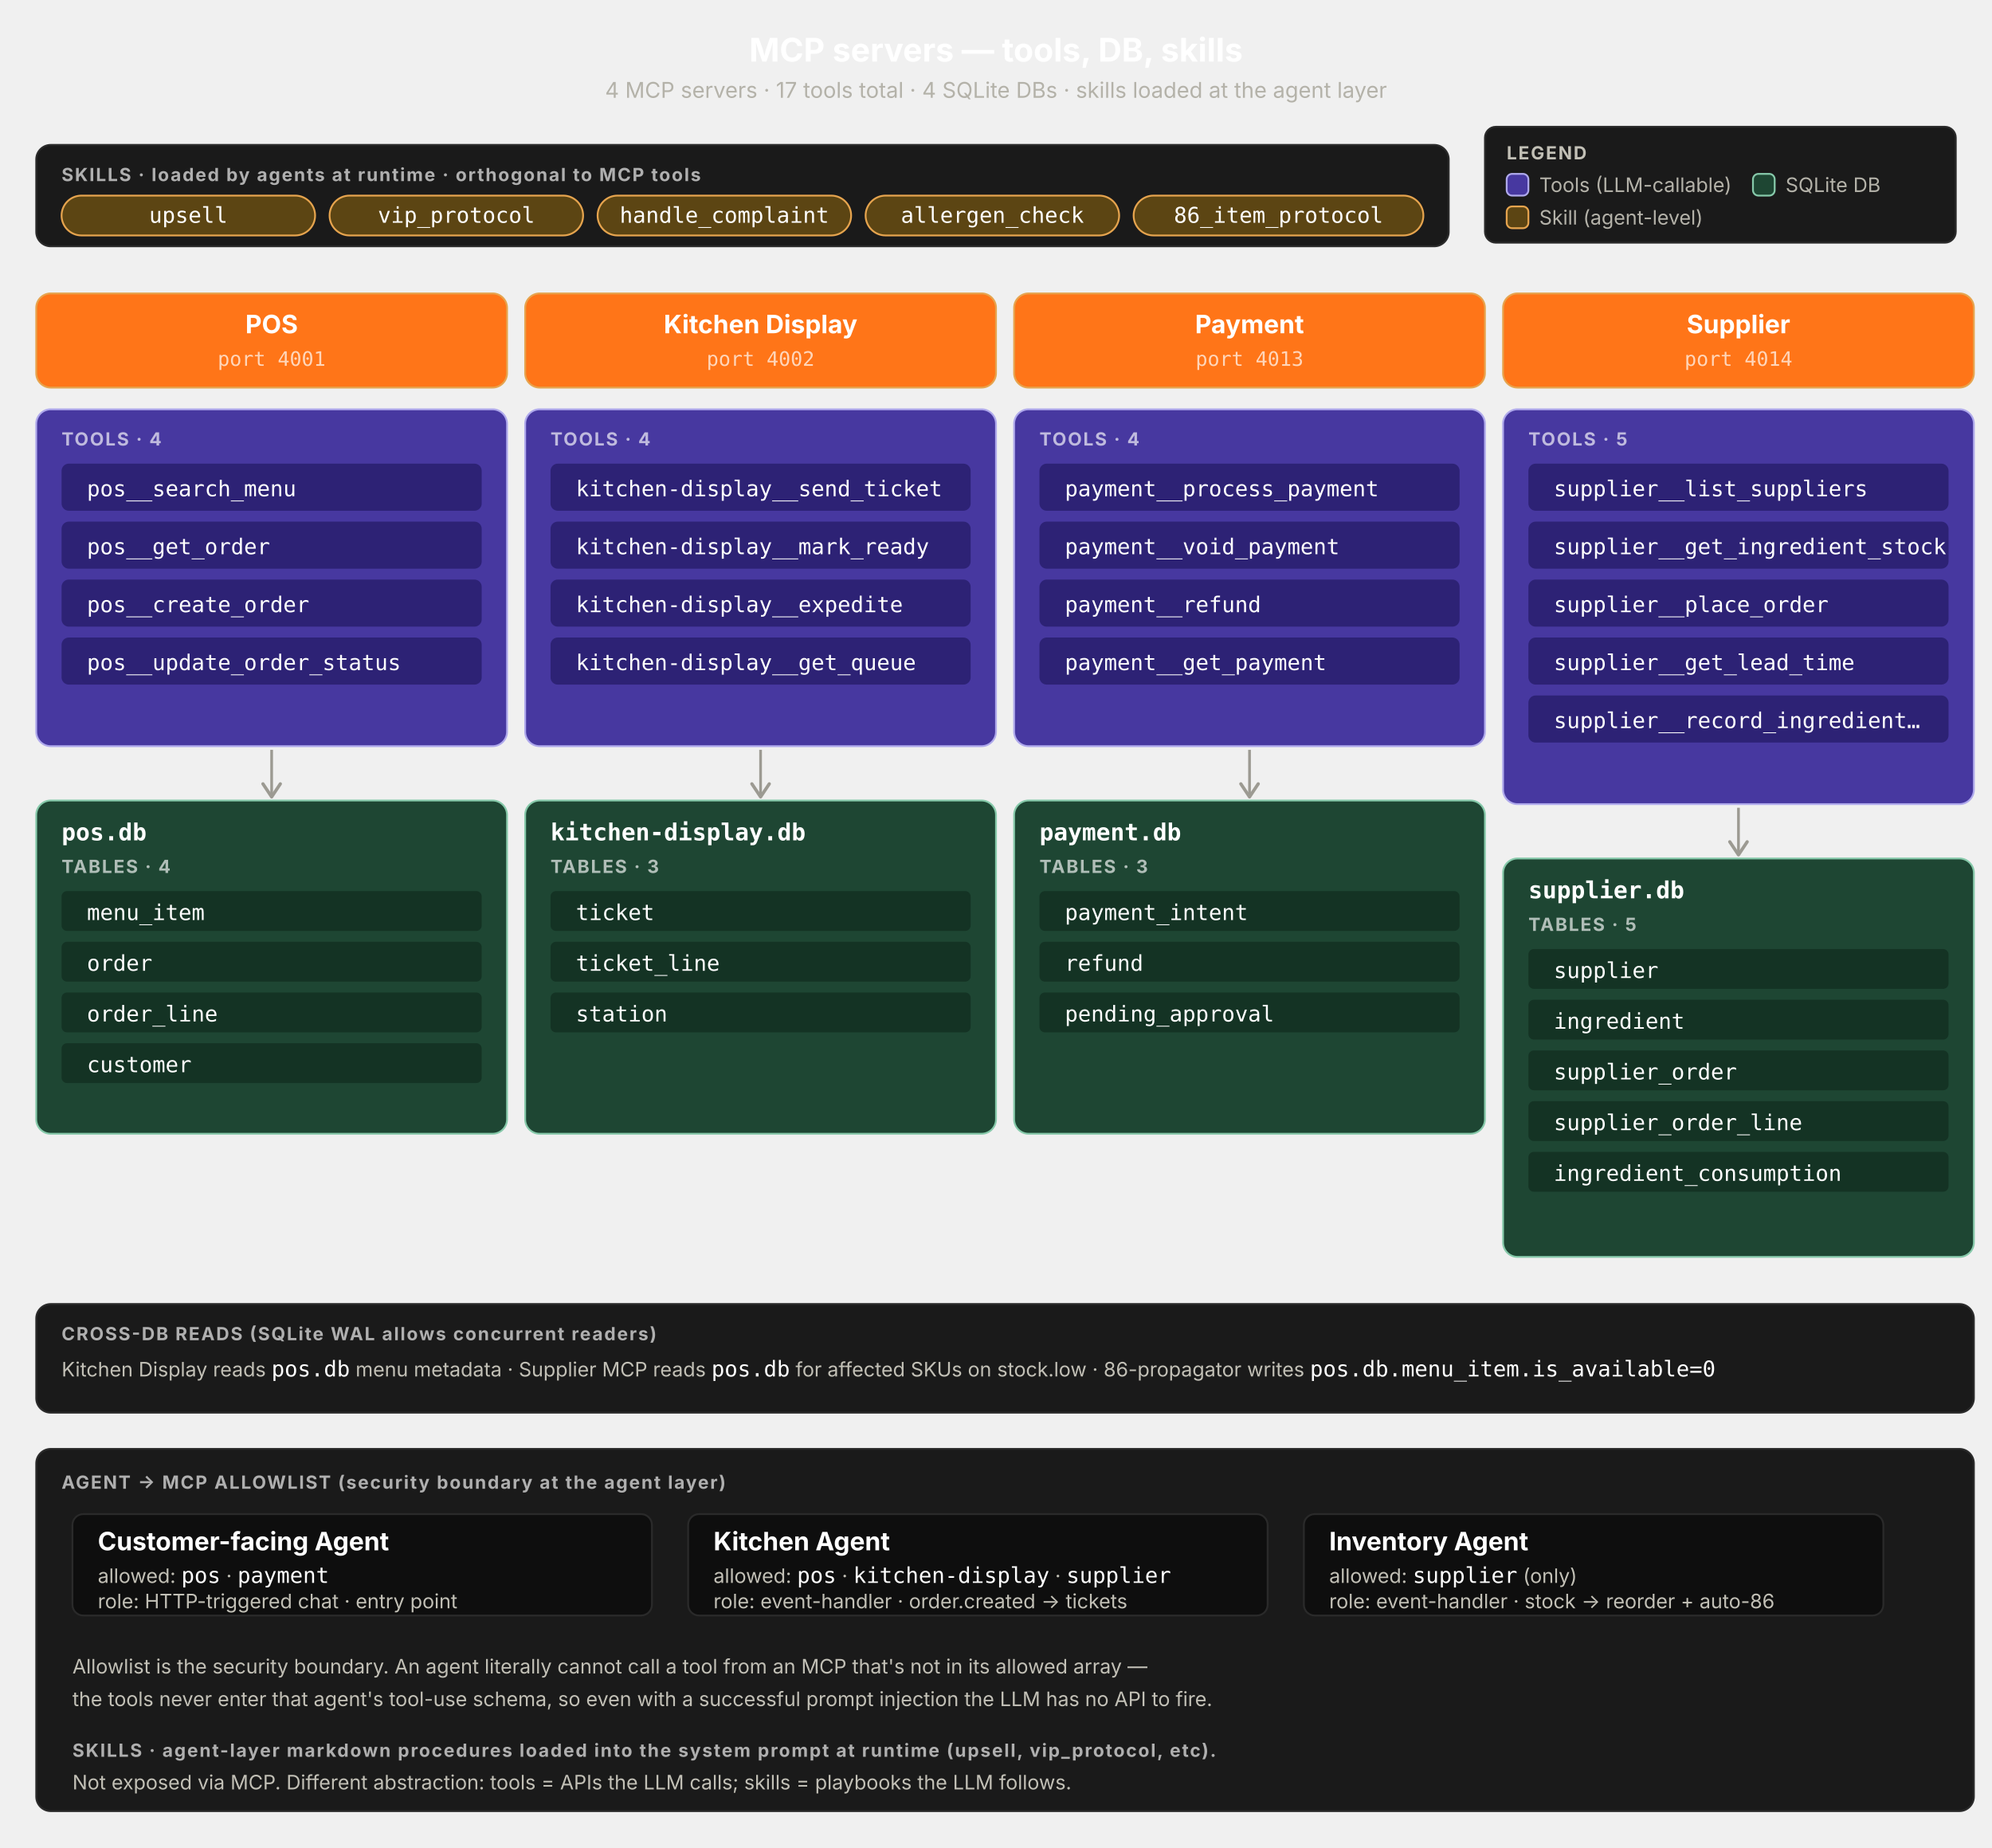
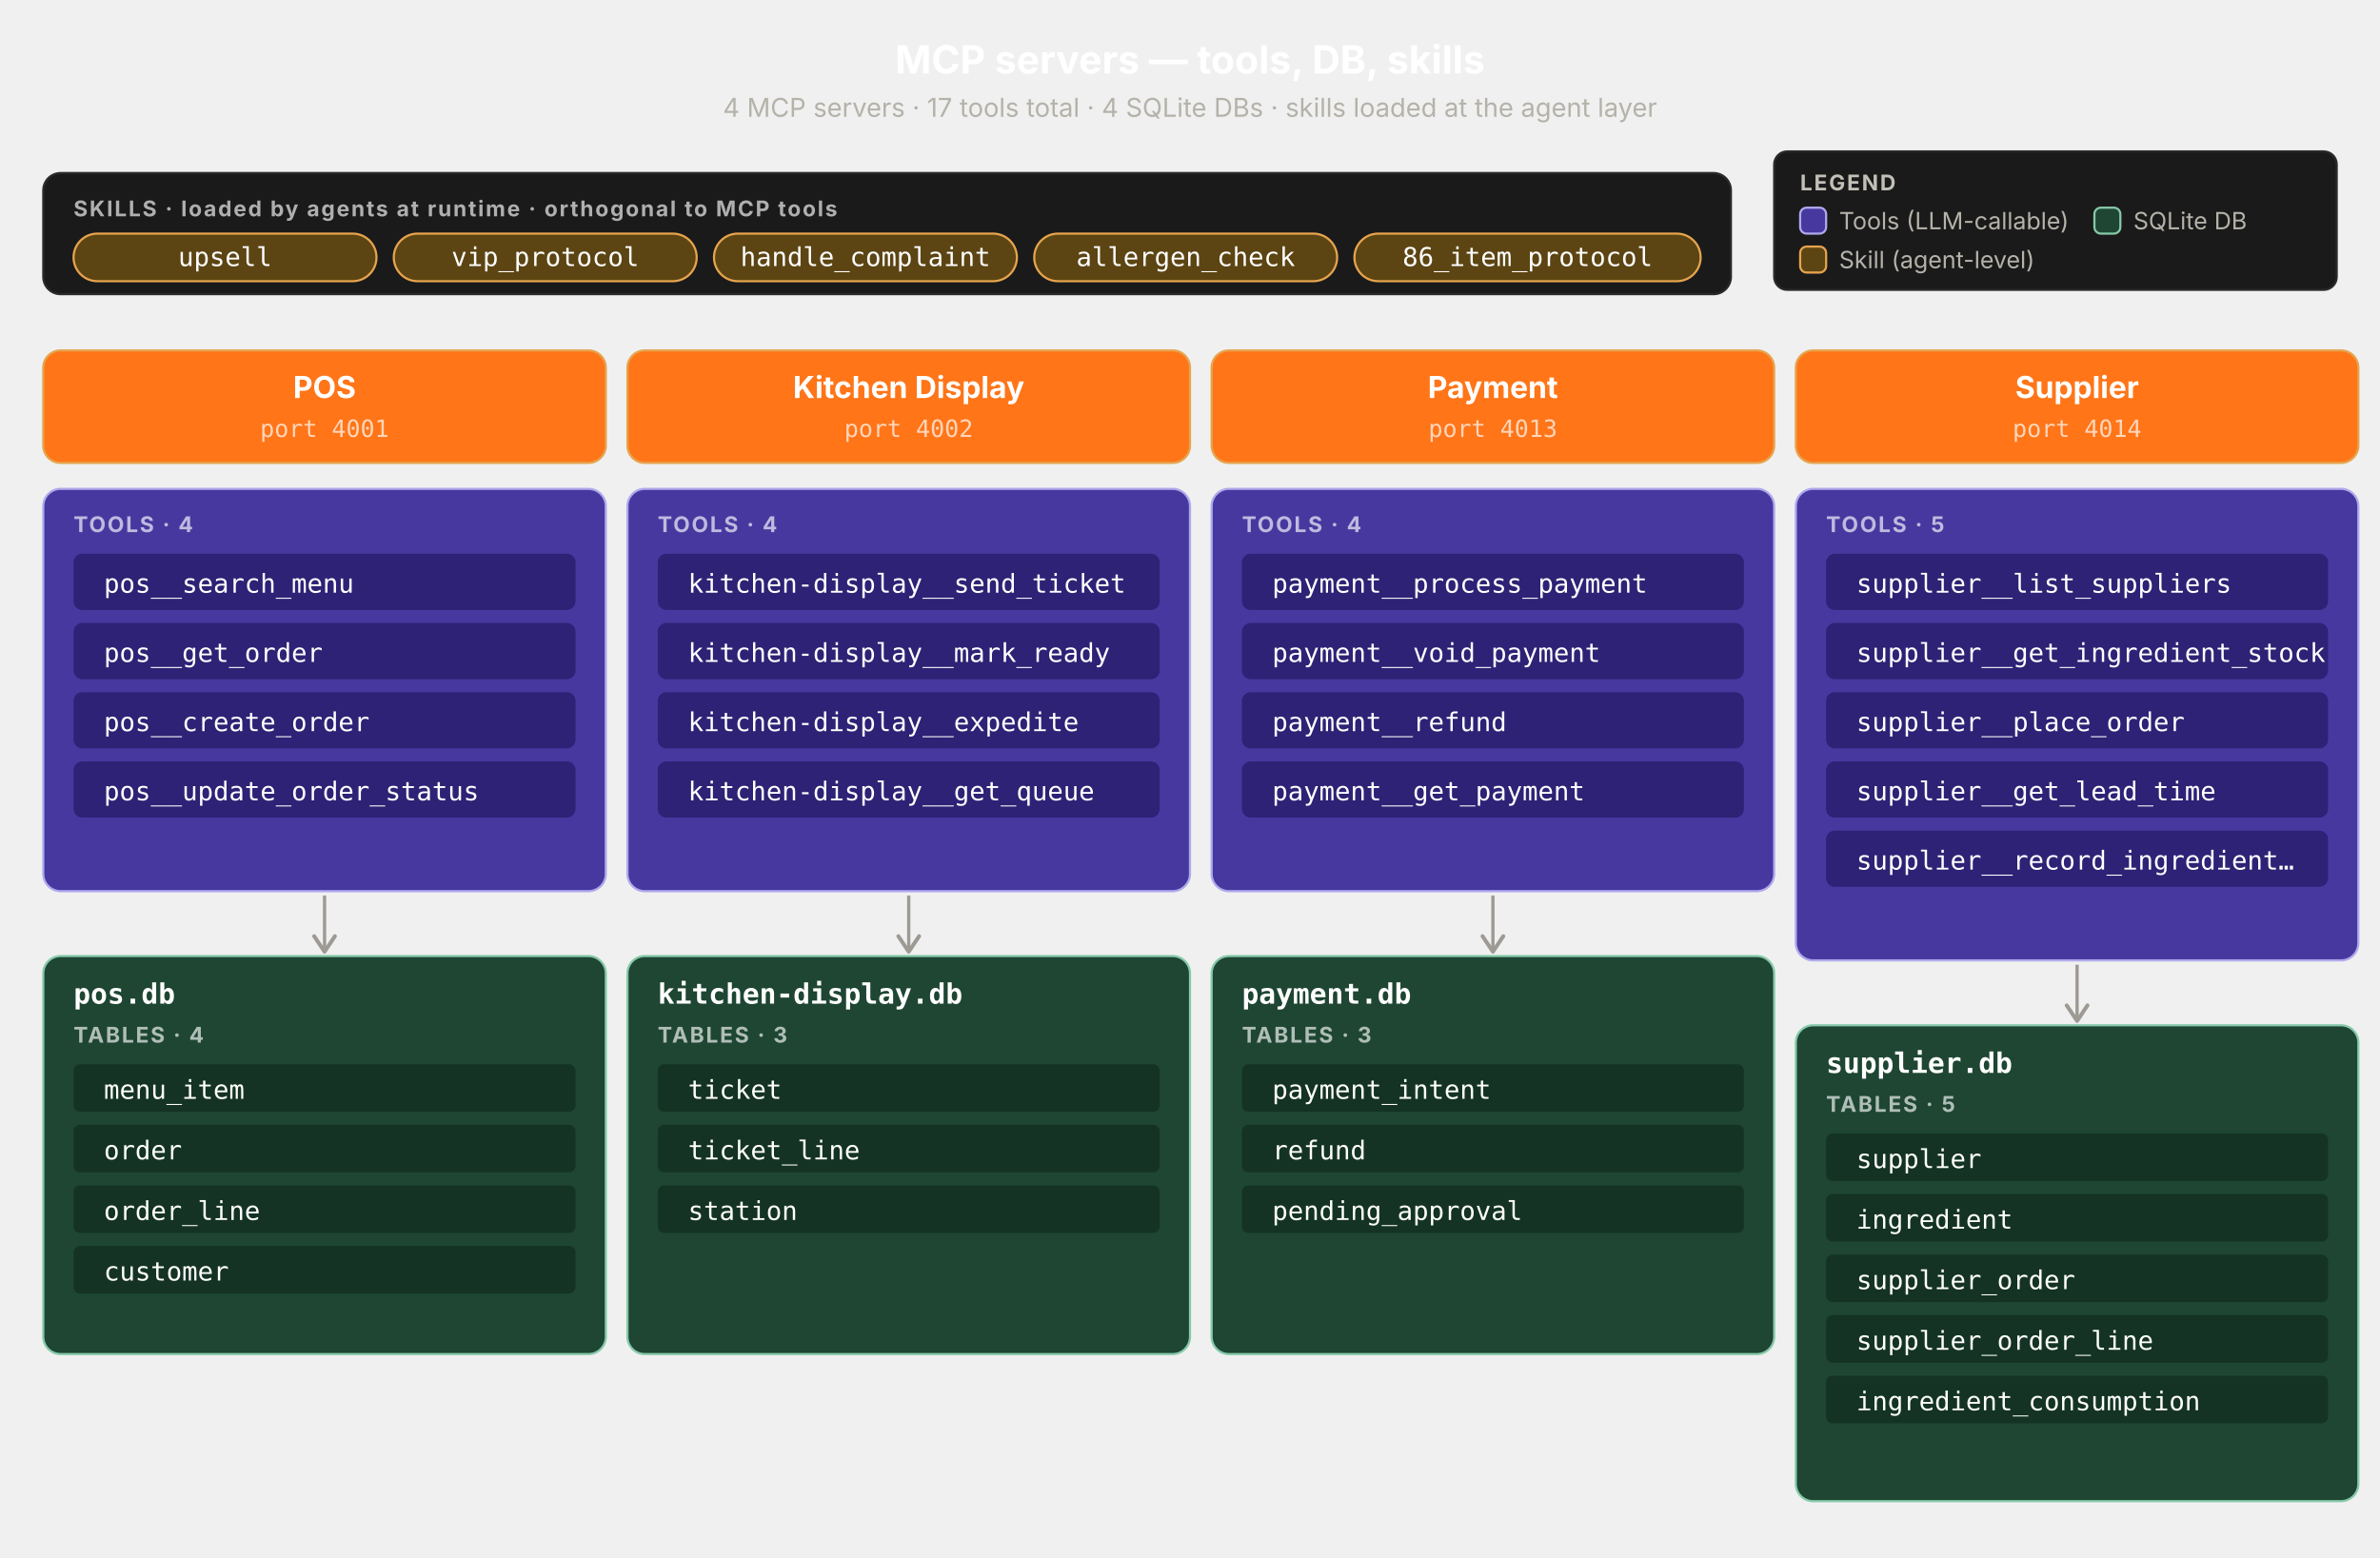
- <svg xmlns="http://www.w3.org/2000/svg" width="100%" viewBox="0 0 1100 1020" font-family="-apple-system, system-ui, sans-serif">
+ <svg xmlns="http://www.w3.org/2000/svg" width="100%" viewBox="0 0 1100 720" font-family="-apple-system, system-ui, sans-serif">
  <defs>
    <marker id="arr2" viewBox="0 0 10 10" refX="8" refY="5" markerWidth="8" markerHeight="8" orient="auto-start-reverse">
      <path d="M2 1L8 5L2 9" fill="none" stroke="#9c9a92" stroke-width="1.5" stroke-linecap="round" stroke-linejoin="round" />
    </marker>
    <style>
      .title    { font-size: 18px; font-weight: 700; fill: #fff; }
      .subtitle { font-size: 12px; fill: #b4b2a9; }
      .colT     { font-size: 14px; font-weight: 700; fill: #fff; }
      .colS     { font-size: 11px; fill: rgba(255,255,255,0.7); font-family: ui-monospace, SFMono-Regular, monospace; }
      .sectT    { font-size: 10px; font-weight: 700; fill: rgba(255,255,255,0.65); letter-spacing: 0.08em; }
      .item     { font-size: 12px; fill: #fff; font-family: ui-monospace, SFMono-Regular, monospace; }
      .dbName   { font-size: 13px; font-weight: 700; fill: #fff; font-family: ui-monospace, SFMono-Regular, monospace; }
      .legendT  { font-size: 10px; font-weight: 700; fill: #c2c0b6; letter-spacing: 0.08em; }
      .legendL  { font-size: 11px; fill: #b4b2a9; }
      .note     { font-size: 11px; fill: #c2c0b6; }
    </style>
  </defs>
  <text x="550" y="34" text-anchor="middle" class="title">MCP servers — tools, DB, skills</text>
  <text x="550" y="54" text-anchor="middle" class="subtitle">4 MCP servers · 17 tools total · 4 SQLite DBs · skills loaded at the agent layer</text>
  <g transform="translate(820, 70)">
    <rect x="0" y="0" width="260" height="64" rx="6" fill="#1a1a1a" stroke="#2a2a2a" />
    <text x="12" y="18" class="legendT">LEGEND</text>
    <rect x="12" y="26" width="12" height="12" rx="3" fill="#4738a0" stroke="#afa9ec" />
    <text x="30" y="36" class="legendL">Tools (LLM-callable)</text>
    <rect x="148" y="26" width="12" height="12" rx="3" fill="#1e4633" stroke="#86c9aa" />
    <text x="166" y="36" class="legendL">SQLite DB</text>
    <rect x="12" y="44" width="12" height="12" rx="3" fill="#5c4513" stroke="#e6a44e" />
    <text x="30" y="54" class="legendL">Skill (agent-level)</text>
  </g>
  <g transform="translate(20, 80)">
    <rect width="780" height="56" rx="8" fill="#1a1a1a" stroke="#2a2a2a" />
    <text x="14" y="20" class="sectT">SKILLS · loaded by agents at runtime · orthogonal to MCP tools</text>
    <g transform="translate(14, 28)">
      <rect width="140" height="22" rx="11" fill="#5c4513" stroke="#e6a44e" />
      <text x="70" y="15" text-anchor="middle" class="item">upsell</text>
    </g>
    <g transform="translate(162, 28)">
      <rect width="140" height="22" rx="11" fill="#5c4513" stroke="#e6a44e" />
      <text x="70" y="15" text-anchor="middle" class="item">vip_protocol</text>
    </g>
    <g transform="translate(310, 28)">
      <rect width="140" height="22" rx="11" fill="#5c4513" stroke="#e6a44e" />
      <text x="70" y="15" text-anchor="middle" class="item">handle_complaint</text>
    </g>
    <g transform="translate(458, 28)">
      <rect width="140" height="22" rx="11" fill="#5c4513" stroke="#e6a44e" />
      <text x="70" y="15" text-anchor="middle" class="item">allergen_check</text>
    </g>
    <g transform="translate(606, 28)">
      <rect width="160" height="22" rx="11" fill="#5c4513" stroke="#e6a44e" />
      <text x="80" y="15" text-anchor="middle" class="item">86_item_protocol</text>
    </g>
  </g>
  <g transform="translate(20, 162)">
    <rect width="260" height="52" rx="8" fill="#FF7518" stroke="#e6a44e" />
    <text x="130" y="22" text-anchor="middle" class="colT">POS</text>
    <text x="130" y="40" text-anchor="middle" class="colS">port 4001</text>
    <g transform="translate(0, 64)">
      <rect width="260" height="186" rx="8" fill="#4738a0" stroke="#afa9ec" />
      <text x="14" y="20" class="sectT">TOOLS · 4</text>
      <g transform="translate(14, 30)">
        <rect width="232" height="26" rx="4" fill="#2d2275" />
        <text x="14" y="18" class="item">pos__search_menu</text>
      </g>
      <g transform="translate(14, 62)">
        <rect width="232" height="26" rx="4" fill="#2d2275" />
        <text x="14" y="18" class="item">pos__get_order</text>
      </g>
      <g transform="translate(14, 94)">
        <rect width="232" height="26" rx="4" fill="#2d2275" />
        <text x="14" y="18" class="item">pos__create_order</text>
      </g>
      <g transform="translate(14, 126)">
        <rect width="232" height="26" rx="4" fill="#2d2275" />
        <text x="14" y="18" class="item">pos__update_order_status</text>
      </g>
    </g>
    <line x1="130" y1="252" x2="130" y2="278" stroke="#9c9a92" stroke-width="1.5" marker-end="url(#arr2)" />
    <g transform="translate(0, 280)">
      <rect width="260" height="184" rx="8" fill="#1e4633" stroke="#86c9aa" />
      <text x="14" y="22" class="dbName">pos.db</text>
      <text x="14" y="40" class="sectT">TABLES · 4</text>
      <g transform="translate(14, 50)">
        <rect width="232" height="22" rx="3" fill="#143324" />
        <text x="14" y="16" class="item">menu_item</text>
      </g>
      <g transform="translate(14, 78)">
        <rect width="232" height="22" rx="3" fill="#143324" />
        <text x="14" y="16" class="item">order</text>
      </g>
      <g transform="translate(14, 106)">
        <rect width="232" height="22" rx="3" fill="#143324" />
        <text x="14" y="16" class="item">order_line</text>
      </g>
      <g transform="translate(14, 134)">
        <rect width="232" height="22" rx="3" fill="#143324" />
        <text x="14" y="16" class="item">customer</text>
      </g>
    </g>
  </g>
  <g transform="translate(290, 162)">
    <rect width="260" height="52" rx="8" fill="#FF7518" stroke="#e6a44e" />
    <text x="130" y="22" text-anchor="middle" class="colT">Kitchen Display</text>
    <text x="130" y="40" text-anchor="middle" class="colS">port 4002</text>
    <g transform="translate(0, 64)">
      <rect width="260" height="186" rx="8" fill="#4738a0" stroke="#afa9ec" />
      <text x="14" y="20" class="sectT">TOOLS · 4</text>
      <g transform="translate(14, 30)">
        <rect width="232" height="26" rx="4" fill="#2d2275" />
        <text x="14" y="18" class="item">kitchen-display__send_ticket</text>
      </g>
      <g transform="translate(14, 62)">
        <rect width="232" height="26" rx="4" fill="#2d2275" />
        <text x="14" y="18" class="item">kitchen-display__mark_ready</text>
      </g>
      <g transform="translate(14, 94)">
        <rect width="232" height="26" rx="4" fill="#2d2275" />
        <text x="14" y="18" class="item">kitchen-display__expedite</text>
      </g>
      <g transform="translate(14, 126)">
        <rect width="232" height="26" rx="4" fill="#2d2275" />
        <text x="14" y="18" class="item">kitchen-display__get_queue</text>
      </g>
    </g>
    <line x1="130" y1="252" x2="130" y2="278" stroke="#9c9a92" stroke-width="1.5" marker-end="url(#arr2)" />
    <g transform="translate(0, 280)">
      <rect width="260" height="184" rx="8" fill="#1e4633" stroke="#86c9aa" />
      <text x="14" y="22" class="dbName">kitchen-display.db</text>
      <text x="14" y="40" class="sectT">TABLES · 3</text>
      <g transform="translate(14, 50)">
        <rect width="232" height="22" rx="3" fill="#143324" />
        <text x="14" y="16" class="item">ticket</text>
      </g>
      <g transform="translate(14, 78)">
        <rect width="232" height="22" rx="3" fill="#143324" />
        <text x="14" y="16" class="item">ticket_line</text>
      </g>
      <g transform="translate(14, 106)">
        <rect width="232" height="22" rx="3" fill="#143324" />
        <text x="14" y="16" class="item">station</text>
      </g>
    </g>
  </g>
  <g transform="translate(560, 162)">
    <rect width="260" height="52" rx="8" fill="#FF7518" stroke="#e6a44e" />
    <text x="130" y="22" text-anchor="middle" class="colT">Payment</text>
    <text x="130" y="40" text-anchor="middle" class="colS">port 4013</text>
    <g transform="translate(0, 64)">
      <rect width="260" height="186" rx="8" fill="#4738a0" stroke="#afa9ec" />
      <text x="14" y="20" class="sectT">TOOLS · 4</text>
      <g transform="translate(14, 30)">
        <rect width="232" height="26" rx="4" fill="#2d2275" />
        <text x="14" y="18" class="item">payment__process_payment</text>
      </g>
      <g transform="translate(14, 62)">
        <rect width="232" height="26" rx="4" fill="#2d2275" />
        <text x="14" y="18" class="item">payment__void_payment</text>
      </g>
      <g transform="translate(14, 94)">
        <rect width="232" height="26" rx="4" fill="#2d2275" />
        <text x="14" y="18" class="item">payment__refund</text>
      </g>
      <g transform="translate(14, 126)">
        <rect width="232" height="26" rx="4" fill="#2d2275" />
        <text x="14" y="18" class="item">payment__get_payment</text>
      </g>
    </g>
    <line x1="130" y1="252" x2="130" y2="278" stroke="#9c9a92" stroke-width="1.5" marker-end="url(#arr2)" />
    <g transform="translate(0, 280)">
      <rect width="260" height="184" rx="8" fill="#1e4633" stroke="#86c9aa" />
      <text x="14" y="22" class="dbName">payment.db</text>
      <text x="14" y="40" class="sectT">TABLES · 3</text>
      <g transform="translate(14, 50)">
        <rect width="232" height="22" rx="3" fill="#143324" />
        <text x="14" y="16" class="item">payment_intent</text>
      </g>
      <g transform="translate(14, 78)">
        <rect width="232" height="22" rx="3" fill="#143324" />
        <text x="14" y="16" class="item">refund</text>
      </g>
      <g transform="translate(14, 106)">
        <rect width="232" height="22" rx="3" fill="#143324" />
        <text x="14" y="16" class="item">pending_approval</text>
      </g>
    </g>
  </g>
  <g transform="translate(830, 162)">
    <rect width="260" height="52" rx="8" fill="#FF7518" stroke="#e6a44e" />
    <text x="130" y="22" text-anchor="middle" class="colT">Supplier</text>
    <text x="130" y="40" text-anchor="middle" class="colS">port 4014</text>
    <g transform="translate(0, 64)">
      <rect width="260" height="218" rx="8" fill="#4738a0" stroke="#afa9ec" />
      <text x="14" y="20" class="sectT">TOOLS · 5</text>
      <g transform="translate(14, 30)">
        <rect width="232" height="26" rx="4" fill="#2d2275" />
        <text x="14" y="18" class="item">supplier__list_suppliers</text>
      </g>
      <g transform="translate(14, 62)">
        <rect width="232" height="26" rx="4" fill="#2d2275" />
        <text x="14" y="18" class="item">supplier__get_ingredient_stock</text>
      </g>
      <g transform="translate(14, 94)">
        <rect width="232" height="26" rx="4" fill="#2d2275" />
        <text x="14" y="18" class="item">supplier__place_order</text>
      </g>
      <g transform="translate(14, 126)">
        <rect width="232" height="26" rx="4" fill="#2d2275" />
        <text x="14" y="18" class="item">supplier__get_lead_time</text>
      </g>
      <g transform="translate(14, 158)">
        <rect width="232" height="26" rx="4" fill="#2d2275" />
        <text x="14" y="18" class="item">supplier__record_ingredient…</text>
      </g>
    </g>
    <line x1="130" y1="284" x2="130" y2="310" stroke="#9c9a92" stroke-width="1.5" marker-end="url(#arr2)" />
    <g transform="translate(0, 312)">
      <rect width="260" height="220" rx="8" fill="#1e4633" stroke="#86c9aa" />
      <text x="14" y="22" class="dbName">supplier.db</text>
      <text x="14" y="40" class="sectT">TABLES · 5</text>
      <g transform="translate(14, 50)">
        <rect width="232" height="22" rx="3" fill="#143324" />
        <text x="14" y="16" class="item">supplier</text>
      </g>
      <g transform="translate(14, 78)">
        <rect width="232" height="22" rx="3" fill="#143324" />
        <text x="14" y="16" class="item">ingredient</text>
      </g>
      <g transform="translate(14, 106)">
        <rect width="232" height="22" rx="3" fill="#143324" />
        <text x="14" y="16" class="item">supplier_order</text>
      </g>
      <g transform="translate(14, 134)">
        <rect width="232" height="22" rx="3" fill="#143324" />
        <text x="14" y="16" class="item">supplier_order_line</text>
      </g>
      <g transform="translate(14, 162)">
        <rect width="232" height="22" rx="3" fill="#143324" />
        <text x="14" y="16" class="item">ingredient_consumption</text>
      </g>
    </g>
  </g>
-   <g transform="translate(20, 720)">
-     <rect width="1070" height="60" rx="8" fill="#1a1a1a" stroke="#2a2a2a" />
-     <text x="14" y="20" class="sectT">CROSS-DB READS (SQLite WAL allows concurrent readers)</text>
-     <text x="14" y="40" class="note">Kitchen Display reads <tspan class="item" fill="#fff">pos.db</tspan> menu metadata · Supplier MCP reads <tspan class="item" fill="#fff">pos.db</tspan> for affected SKUs on stock.low · 86-propagator writes <tspan class="item" fill="#fff">pos.db.menu_item.is_available=0</tspan>
-     </text>
-   </g>
-   <g transform="translate(20, 800)">
-     <rect width="1070" height="200" rx="8" fill="#1a1a1a" stroke="#2a2a2a" />
-     <text x="14" y="22" class="sectT">AGENT → MCP ALLOWLIST (security boundary at the agent layer)</text>
-     <g transform="translate(20, 36)">
-       <rect width="320" height="56" rx="6" fill="#0e0e0e" stroke="#2a2a2a" />
-       <text x="14" y="20" class="colT" font-size="13">Customer-facing Agent</text>
-       <text x="14" y="38" class="note">allowed: <tspan class="item" fill="#afa9ec">pos</tspan> · <tspan class="item" fill="#afa9ec">payment</tspan>
-       </text>
-       <text x="14" y="52" class="note">role: HTTP-triggered chat · entry point</text>
-     </g>
-     <g transform="translate(360, 36)">
-       <rect width="320" height="56" rx="6" fill="#0e0e0e" stroke="#2a2a2a" />
-       <text x="14" y="20" class="colT" font-size="13">Kitchen Agent</text>
-       <text x="14" y="38" class="note">allowed: <tspan class="item" fill="#afa9ec">pos</tspan> · <tspan class="item" fill="#afa9ec">kitchen-display</tspan> · <tspan class="item" fill="#afa9ec">supplier</tspan>
-       </text>
-       <text x="14" y="52" class="note">role: event-handler · order.created → tickets</text>
-     </g>
-     <g transform="translate(700, 36)">
-       <rect width="320" height="56" rx="6" fill="#0e0e0e" stroke="#2a2a2a" />
-       <text x="14" y="20" class="colT" font-size="13">Inventory Agent</text>
-       <text x="14" y="38" class="note">allowed: <tspan class="item" fill="#afa9ec">supplier</tspan> (only)</text>
-       <text x="14" y="52" class="note">role: event-handler · stock → reorder + auto-86</text>
-     </g>
-     <g transform="translate(20, 110)">
-       <text x="0" y="14" class="note">Allowlist is the security boundary. An agent literally cannot call a tool from an MCP that's not in its allowed array —</text>
-       <text x="0" y="32" class="note">the tools never enter that agent's tool-use schema, so even with a successful prompt injection the LLM has no API to fire.</text>
-       <text x="0" y="60" class="sectT">SKILLS · agent-layer markdown procedures loaded into the system prompt at runtime (upsell, vip_protocol, etc).</text>
-       <text x="0" y="78" class="note">Not exposed via MCP. Different abstraction: tools = APIs the LLM calls; skills = playbooks the LLM follows.</text>
-     </g>
-   </g>
</svg>
